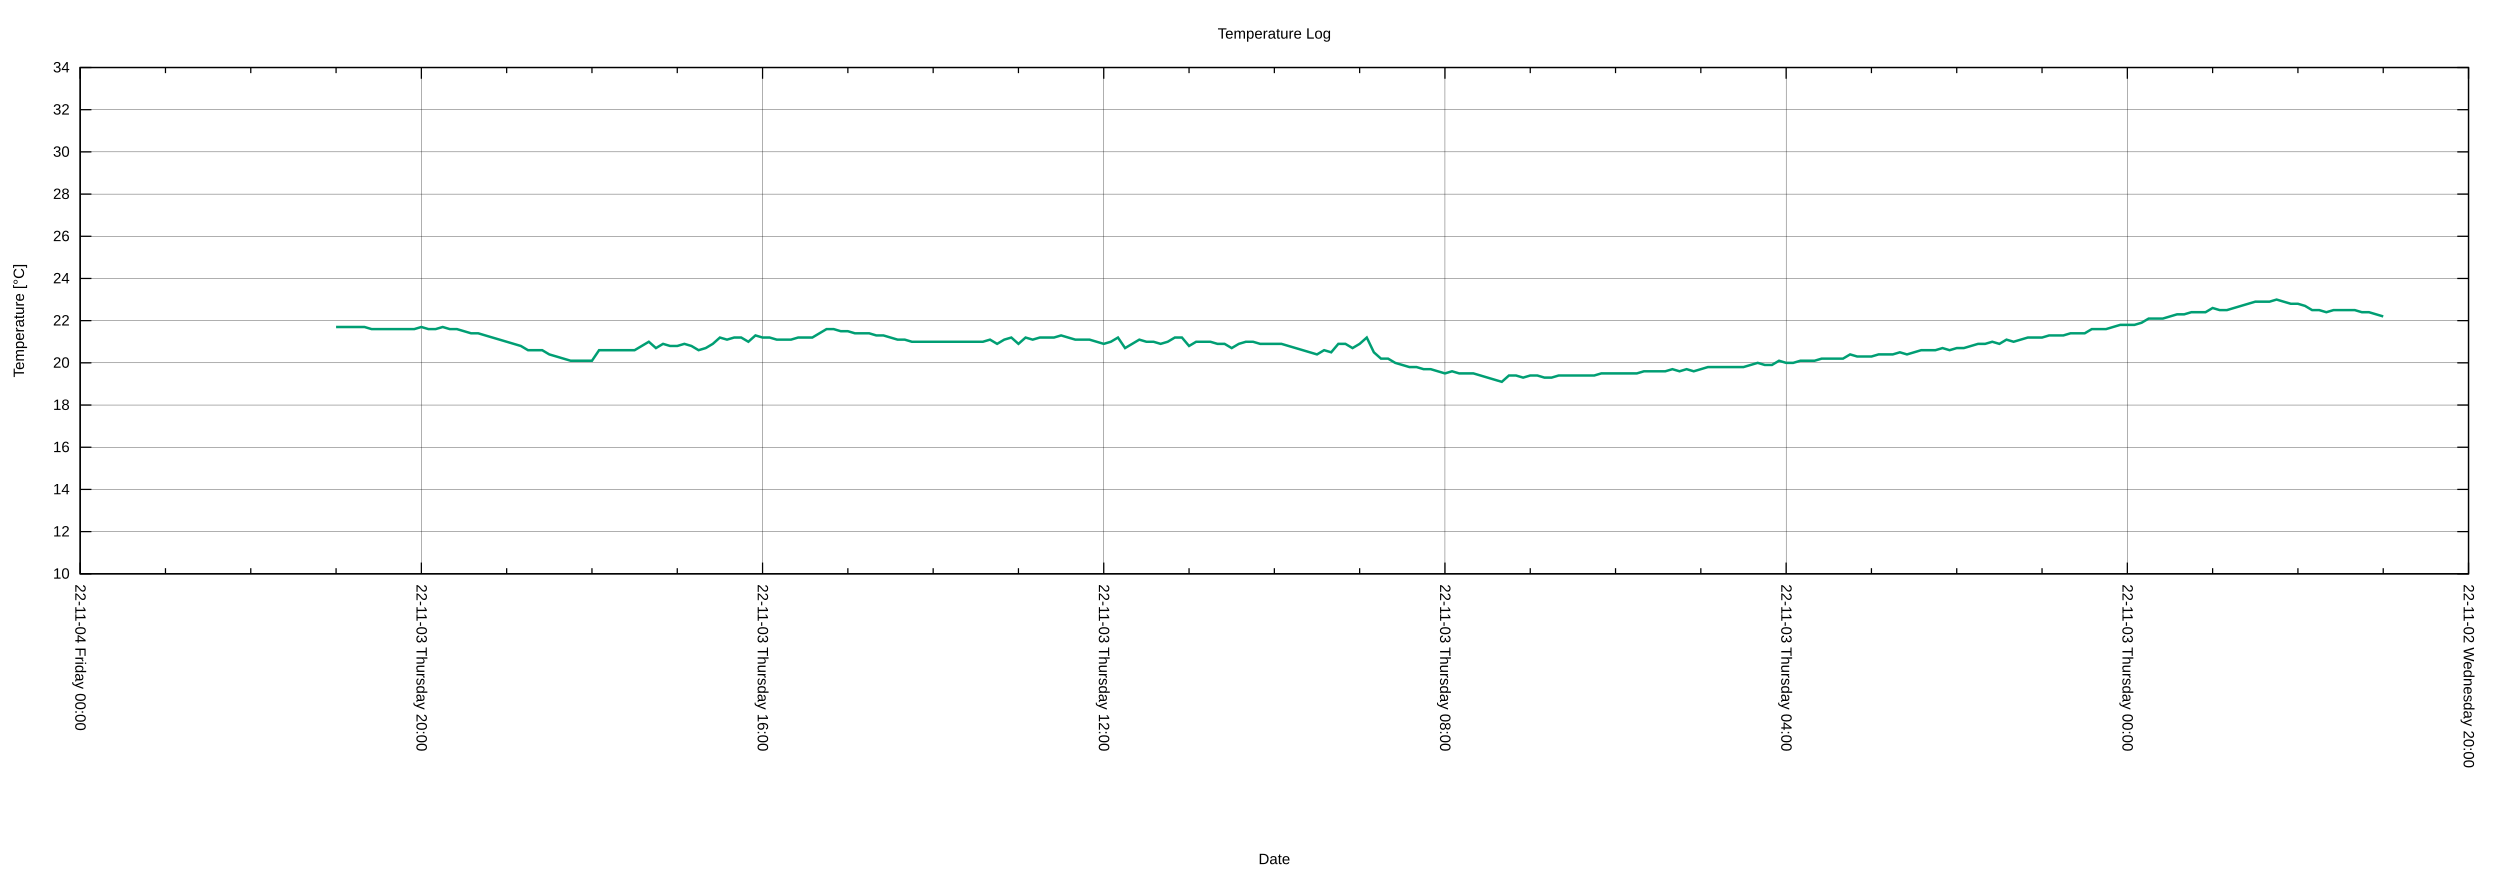
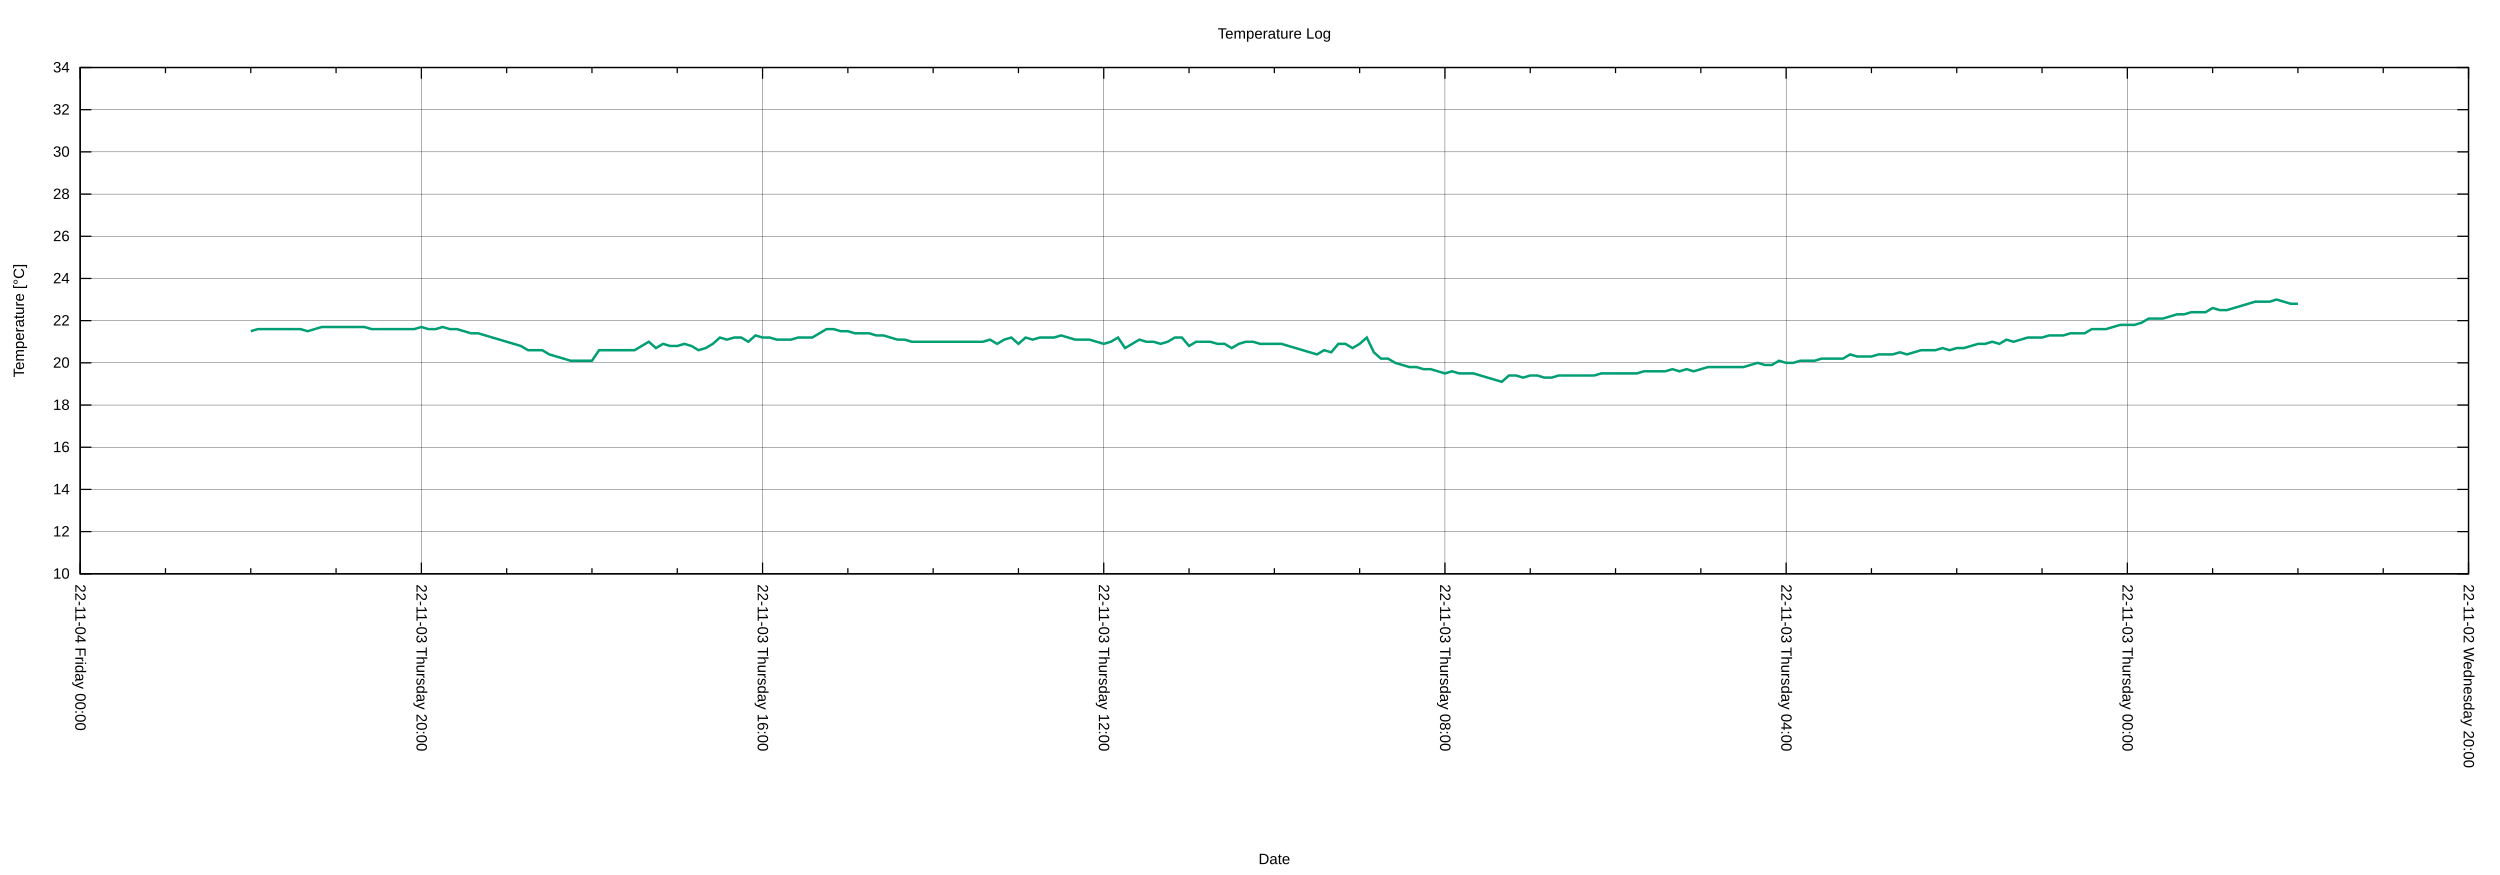
<svg xmlns="http://www.w3.org/2000/svg" xmlns:xlink="http://www.w3.org/1999/xlink" width="2000" height="700" viewBox="0 0 2000 700">
  <g id="gnuplot_canvas">
    <rect x="0" y="0" width="2000" height="700" fill="none" />
    <defs>
      <circle id="gpDot" r="0.5" stroke-width="0.5" stroke="currentColor" />
      <path id="gpPt0" stroke-width="0.222" stroke="currentColor" d="M-1,0 h2 M0,-1 v2" />
      <path id="gpPt1" stroke-width="0.222" stroke="currentColor" d="M-1,-1 L1,1 M1,-1 L-1,1" />
      <path id="gpPt2" stroke-width="0.222" stroke="currentColor" d="M-1,0 L1,0 M0,-1 L0,1 M-1,-1 L1,1 M-1,1 L1,-1" />
      <rect id="gpPt3" stroke-width="0.222" stroke="currentColor" x="-1" y="-1" width="2" height="2" />
      <rect id="gpPt4" stroke-width="0.222" stroke="currentColor" fill="currentColor" x="-1" y="-1" width="2" height="2" />
      <circle id="gpPt5" stroke-width="0.222" stroke="currentColor" cx="0" cy="0" r="1" />
      <use xlink:href="#gpPt5" id="gpPt6" fill="currentColor" stroke="none" />
      <path id="gpPt7" stroke-width="0.222" stroke="currentColor" d="M0,-1.33 L-1.33,0.67 L1.33,0.67 z" />
      <use xlink:href="#gpPt7" id="gpPt8" fill="currentColor" stroke="none" />
      <use xlink:href="#gpPt7" id="gpPt9" stroke="currentColor" transform="rotate(180)" />
      <use xlink:href="#gpPt9" id="gpPt10" fill="currentColor" stroke="none" />
      <use xlink:href="#gpPt3" id="gpPt11" stroke="currentColor" transform="rotate(45)" />
      <use xlink:href="#gpPt11" id="gpPt12" fill="currentColor" stroke="none" />
      <path id="gpPt13" stroke-width="0.222" stroke="currentColor" d="M0,1.330 L1.265,0.411 L0.782,-1.067 L-0.782,-1.076 L-1.265,0.411 z" />
      <use xlink:href="#gpPt13" id="gpPt14" fill="currentColor" stroke="none" />
      <filter id="textbox" filterUnits="objectBoundingBox" x="0" y="0" height="1" width="1">
        <feFlood flood-color="white" flood-opacity="1" result="bgnd" />
        <feComposite in="SourceGraphic" in2="bgnd" operator="atop" />
      </filter>
      <filter id="greybox" filterUnits="objectBoundingBox" x="0" y="0" height="1" width="1">
        <feFlood flood-color="lightgrey" flood-opacity="1" result="grey" />
        <feComposite in="SourceGraphic" in2="grey" operator="atop" />
      </filter>
    </defs>
    <g fill="none" color="white" stroke="currentColor" stroke-width="1.00" stroke-linecap="butt" stroke-linejoin="miter">
</g>
    <g fill="none" color="black" stroke="currentColor" stroke-width="1.00" stroke-linecap="butt" stroke-linejoin="miter">
</g>
    <g fill="none" color="black" stroke="black" stroke-width="0.25" stroke-linecap="butt" stroke-linejoin="miter">
</g>
    <g fill="none" color="black" stroke="currentColor" stroke-width="0.25" stroke-linecap="butt" stroke-linejoin="miter">
      <path stroke="black" class="gridline" d="M64.14,459.04 L1974.82,459.04  " />
    </g>
    <g fill="none" color="black" stroke="black" stroke-width="1.00" stroke-linecap="butt" stroke-linejoin="miter">
</g>
    <g fill="none" color="black" stroke="currentColor" stroke-width="1.00" stroke-linecap="butt" stroke-linejoin="miter">
      <path stroke="black" d="M64.14,459.04 L73.14,459.04 M1974.82,459.04 L1965.82,459.04  " />
      <g transform="translate(55.75,462.94)" stroke="none" fill="black" font-family="Arial" font-size="12.00" text-anchor="end">
        <text>
          <tspan font-family="Arial"> 10</tspan>
        </text>
      </g>
    </g>
    <g fill="none" color="black" stroke="currentColor" stroke-width="1.00" stroke-linecap="butt" stroke-linejoin="miter">
</g>
    <g fill="none" color="black" stroke="black" stroke-width="0.25" stroke-linecap="butt" stroke-linejoin="miter">
</g>
    <g fill="none" color="black" stroke="currentColor" stroke-width="0.25" stroke-linecap="butt" stroke-linejoin="miter">
      <path stroke="black" class="gridline" d="M64.14,425.29 L1974.82,425.29  " />
    </g>
    <g fill="none" color="black" stroke="black" stroke-width="1.00" stroke-linecap="butt" stroke-linejoin="miter">
</g>
    <g fill="none" color="black" stroke="currentColor" stroke-width="1.00" stroke-linecap="butt" stroke-linejoin="miter">
      <path stroke="black" d="M64.14,425.29 L73.14,425.29 M1974.82,425.29 L1965.82,425.29  " />
      <g transform="translate(55.75,429.19)" stroke="none" fill="black" font-family="Arial" font-size="12.00" text-anchor="end">
        <text>
          <tspan font-family="Arial"> 12</tspan>
        </text>
      </g>
    </g>
    <g fill="none" color="black" stroke="currentColor" stroke-width="1.00" stroke-linecap="butt" stroke-linejoin="miter">
</g>
    <g fill="none" color="black" stroke="black" stroke-width="0.25" stroke-linecap="butt" stroke-linejoin="miter">
</g>
    <g fill="none" color="black" stroke="currentColor" stroke-width="0.25" stroke-linecap="butt" stroke-linejoin="miter">
      <path stroke="black" class="gridline" d="M64.14,391.53 L1974.82,391.53  " />
    </g>
    <g fill="none" color="black" stroke="black" stroke-width="1.00" stroke-linecap="butt" stroke-linejoin="miter">
</g>
    <g fill="none" color="black" stroke="currentColor" stroke-width="1.00" stroke-linecap="butt" stroke-linejoin="miter">
      <path stroke="black" d="M64.14,391.53 L73.14,391.53 M1974.82,391.53 L1965.82,391.53  " />
      <g transform="translate(55.75,395.43)" stroke="none" fill="black" font-family="Arial" font-size="12.00" text-anchor="end">
        <text>
          <tspan font-family="Arial"> 14</tspan>
        </text>
      </g>
    </g>
    <g fill="none" color="black" stroke="currentColor" stroke-width="1.00" stroke-linecap="butt" stroke-linejoin="miter">
</g>
    <g fill="none" color="black" stroke="black" stroke-width="0.25" stroke-linecap="butt" stroke-linejoin="miter">
</g>
    <g fill="none" color="black" stroke="currentColor" stroke-width="0.25" stroke-linecap="butt" stroke-linejoin="miter">
      <path stroke="black" class="gridline" d="M64.14,357.78 L1974.82,357.78  " />
    </g>
    <g fill="none" color="black" stroke="black" stroke-width="1.00" stroke-linecap="butt" stroke-linejoin="miter">
</g>
    <g fill="none" color="black" stroke="currentColor" stroke-width="1.00" stroke-linecap="butt" stroke-linejoin="miter">
      <path stroke="black" d="M64.14,357.78 L73.14,357.78 M1974.82,357.78 L1965.82,357.78  " />
      <g transform="translate(55.75,361.68)" stroke="none" fill="black" font-family="Arial" font-size="12.00" text-anchor="end">
        <text>
          <tspan font-family="Arial"> 16</tspan>
        </text>
      </g>
    </g>
    <g fill="none" color="black" stroke="currentColor" stroke-width="1.00" stroke-linecap="butt" stroke-linejoin="miter">
</g>
    <g fill="none" color="black" stroke="black" stroke-width="0.25" stroke-linecap="butt" stroke-linejoin="miter">
</g>
    <g fill="none" color="black" stroke="currentColor" stroke-width="0.25" stroke-linecap="butt" stroke-linejoin="miter">
      <path stroke="black" class="gridline" d="M64.14,324.03 L1974.82,324.03  " />
    </g>
    <g fill="none" color="black" stroke="black" stroke-width="1.00" stroke-linecap="butt" stroke-linejoin="miter">
</g>
    <g fill="none" color="black" stroke="currentColor" stroke-width="1.00" stroke-linecap="butt" stroke-linejoin="miter">
      <path stroke="black" d="M64.14,324.03 L73.14,324.03 M1974.82,324.03 L1965.82,324.03  " />
      <g transform="translate(55.75,327.93)" stroke="none" fill="black" font-family="Arial" font-size="12.00" text-anchor="end">
        <text>
          <tspan font-family="Arial"> 18</tspan>
        </text>
      </g>
    </g>
    <g fill="none" color="black" stroke="currentColor" stroke-width="1.00" stroke-linecap="butt" stroke-linejoin="miter">
</g>
    <g fill="none" color="black" stroke="black" stroke-width="0.25" stroke-linecap="butt" stroke-linejoin="miter">
</g>
    <g fill="none" color="black" stroke="currentColor" stroke-width="0.25" stroke-linecap="butt" stroke-linejoin="miter">
      <path stroke="black" class="gridline" d="M64.14,290.28 L1974.82,290.28  " />
    </g>
    <g fill="none" color="black" stroke="black" stroke-width="1.00" stroke-linecap="butt" stroke-linejoin="miter">
</g>
    <g fill="none" color="black" stroke="currentColor" stroke-width="1.00" stroke-linecap="butt" stroke-linejoin="miter">
      <path stroke="black" d="M64.14,290.28 L73.14,290.28 M1974.82,290.28 L1965.82,290.28  " />
      <g transform="translate(55.75,294.18)" stroke="none" fill="black" font-family="Arial" font-size="12.00" text-anchor="end">
        <text>
          <tspan font-family="Arial"> 20</tspan>
        </text>
      </g>
    </g>
    <g fill="none" color="black" stroke="currentColor" stroke-width="1.00" stroke-linecap="butt" stroke-linejoin="miter">
</g>
    <g fill="none" color="black" stroke="black" stroke-width="0.25" stroke-linecap="butt" stroke-linejoin="miter">
</g>
    <g fill="none" color="black" stroke="currentColor" stroke-width="0.25" stroke-linecap="butt" stroke-linejoin="miter">
      <path stroke="black" class="gridline" d="M64.14,256.52 L1974.82,256.52  " />
    </g>
    <g fill="none" color="black" stroke="black" stroke-width="1.00" stroke-linecap="butt" stroke-linejoin="miter">
</g>
    <g fill="none" color="black" stroke="currentColor" stroke-width="1.00" stroke-linecap="butt" stroke-linejoin="miter">
      <path stroke="black" d="M64.14,256.52 L73.14,256.52 M1974.82,256.52 L1965.82,256.52  " />
      <g transform="translate(55.75,260.42)" stroke="none" fill="black" font-family="Arial" font-size="12.00" text-anchor="end">
        <text>
          <tspan font-family="Arial"> 22</tspan>
        </text>
      </g>
    </g>
    <g fill="none" color="black" stroke="currentColor" stroke-width="1.00" stroke-linecap="butt" stroke-linejoin="miter">
</g>
    <g fill="none" color="black" stroke="black" stroke-width="0.25" stroke-linecap="butt" stroke-linejoin="miter">
</g>
    <g fill="none" color="black" stroke="currentColor" stroke-width="0.25" stroke-linecap="butt" stroke-linejoin="miter">
      <path stroke="black" class="gridline" d="M64.14,222.77 L1974.82,222.77  " />
    </g>
    <g fill="none" color="black" stroke="black" stroke-width="1.00" stroke-linecap="butt" stroke-linejoin="miter">
</g>
    <g fill="none" color="black" stroke="currentColor" stroke-width="1.00" stroke-linecap="butt" stroke-linejoin="miter">
      <path stroke="black" d="M64.14,222.77 L73.14,222.77 M1974.82,222.77 L1965.82,222.77  " />
      <g transform="translate(55.75,226.67)" stroke="none" fill="black" font-family="Arial" font-size="12.00" text-anchor="end">
        <text>
          <tspan font-family="Arial"> 24</tspan>
        </text>
      </g>
    </g>
    <g fill="none" color="black" stroke="currentColor" stroke-width="1.00" stroke-linecap="butt" stroke-linejoin="miter">
</g>
    <g fill="none" color="black" stroke="black" stroke-width="0.25" stroke-linecap="butt" stroke-linejoin="miter">
</g>
    <g fill="none" color="black" stroke="currentColor" stroke-width="0.25" stroke-linecap="butt" stroke-linejoin="miter">
      <path stroke="black" class="gridline" d="M64.14,189.02 L1974.82,189.02  " />
    </g>
    <g fill="none" color="black" stroke="black" stroke-width="1.00" stroke-linecap="butt" stroke-linejoin="miter">
</g>
    <g fill="none" color="black" stroke="currentColor" stroke-width="1.00" stroke-linecap="butt" stroke-linejoin="miter">
      <path stroke="black" d="M64.14,189.02 L73.14,189.02 M1974.82,189.02 L1965.82,189.02  " />
      <g transform="translate(55.75,192.92)" stroke="none" fill="black" font-family="Arial" font-size="12.00" text-anchor="end">
        <text>
          <tspan font-family="Arial"> 26</tspan>
        </text>
      </g>
    </g>
    <g fill="none" color="black" stroke="currentColor" stroke-width="1.00" stroke-linecap="butt" stroke-linejoin="miter">
</g>
    <g fill="none" color="black" stroke="black" stroke-width="0.25" stroke-linecap="butt" stroke-linejoin="miter">
</g>
    <g fill="none" color="black" stroke="currentColor" stroke-width="0.25" stroke-linecap="butt" stroke-linejoin="miter">
      <path stroke="black" class="gridline" d="M64.14,155.27 L1974.82,155.27  " />
    </g>
    <g fill="none" color="black" stroke="black" stroke-width="1.00" stroke-linecap="butt" stroke-linejoin="miter">
</g>
    <g fill="none" color="black" stroke="currentColor" stroke-width="1.00" stroke-linecap="butt" stroke-linejoin="miter">
      <path stroke="black" d="M64.14,155.27 L73.14,155.27 M1974.82,155.27 L1965.82,155.27  " />
      <g transform="translate(55.75,159.17)" stroke="none" fill="black" font-family="Arial" font-size="12.00" text-anchor="end">
        <text>
          <tspan font-family="Arial"> 28</tspan>
        </text>
      </g>
    </g>
    <g fill="none" color="black" stroke="currentColor" stroke-width="1.00" stroke-linecap="butt" stroke-linejoin="miter">
</g>
    <g fill="none" color="black" stroke="black" stroke-width="0.25" stroke-linecap="butt" stroke-linejoin="miter">
</g>
    <g fill="none" color="black" stroke="currentColor" stroke-width="0.25" stroke-linecap="butt" stroke-linejoin="miter">
      <path stroke="black" class="gridline" d="M64.14,121.51 L1974.82,121.51  " />
    </g>
    <g fill="none" color="black" stroke="black" stroke-width="1.00" stroke-linecap="butt" stroke-linejoin="miter">
</g>
    <g fill="none" color="black" stroke="currentColor" stroke-width="1.00" stroke-linecap="butt" stroke-linejoin="miter">
      <path stroke="black" d="M64.14,121.51 L73.14,121.51 M1974.82,121.51 L1965.82,121.51  " />
      <g transform="translate(55.75,125.41)" stroke="none" fill="black" font-family="Arial" font-size="12.00" text-anchor="end">
        <text>
          <tspan font-family="Arial"> 30</tspan>
        </text>
      </g>
    </g>
    <g fill="none" color="black" stroke="currentColor" stroke-width="1.00" stroke-linecap="butt" stroke-linejoin="miter">
</g>
    <g fill="none" color="black" stroke="black" stroke-width="0.25" stroke-linecap="butt" stroke-linejoin="miter">
</g>
    <g fill="none" color="black" stroke="currentColor" stroke-width="0.25" stroke-linecap="butt" stroke-linejoin="miter">
      <path stroke="black" class="gridline" d="M64.14,87.76 L1974.82,87.76  " />
    </g>
    <g fill="none" color="black" stroke="black" stroke-width="1.00" stroke-linecap="butt" stroke-linejoin="miter">
</g>
    <g fill="none" color="black" stroke="currentColor" stroke-width="1.00" stroke-linecap="butt" stroke-linejoin="miter">
      <path stroke="black" d="M64.14,87.76 L73.14,87.76 M1974.82,87.76 L1965.82,87.76  " />
      <g transform="translate(55.75,91.66)" stroke="none" fill="black" font-family="Arial" font-size="12.00" text-anchor="end">
        <text>
          <tspan font-family="Arial"> 32</tspan>
        </text>
      </g>
    </g>
    <g fill="none" color="black" stroke="currentColor" stroke-width="1.00" stroke-linecap="butt" stroke-linejoin="miter">
</g>
    <g fill="none" color="black" stroke="black" stroke-width="0.25" stroke-linecap="butt" stroke-linejoin="miter">
</g>
    <g fill="none" color="black" stroke="currentColor" stroke-width="0.25" stroke-linecap="butt" stroke-linejoin="miter">
      <path stroke="black" class="gridline" d="M64.14,54.01 L1974.82,54.01  " />
    </g>
    <g fill="none" color="black" stroke="black" stroke-width="1.00" stroke-linecap="butt" stroke-linejoin="miter">
</g>
    <g fill="none" color="black" stroke="currentColor" stroke-width="1.00" stroke-linecap="butt" stroke-linejoin="miter">
      <path stroke="black" d="M64.14,54.01 L73.14,54.01 M1974.82,54.01 L1965.82,54.01  " />
      <g transform="translate(55.75,57.91)" stroke="none" fill="black" font-family="Arial" font-size="12.00" text-anchor="end">
        <text>
          <tspan font-family="Arial"> 34</tspan>
        </text>
      </g>
    </g>
    <g fill="none" color="black" stroke="currentColor" stroke-width="1.00" stroke-linecap="butt" stroke-linejoin="miter">
</g>
    <g fill="none" color="black" stroke="black" stroke-width="0.25" stroke-linecap="butt" stroke-linejoin="miter">
</g>
    <g fill="none" color="black" stroke="currentColor" stroke-width="0.25" stroke-linecap="butt" stroke-linejoin="miter">
      <path stroke="black" class="gridline" d="M1974.82,459.04 L1974.82,54.01  " />
    </g>
    <g fill="none" color="black" stroke="black" stroke-width="1.00" stroke-linecap="butt" stroke-linejoin="miter">
</g>
    <g fill="none" color="black" stroke="currentColor" stroke-width="1.00" stroke-linecap="butt" stroke-linejoin="miter">
      <path stroke="black" d="M1974.82,459.04 L1974.82,450.04 M1974.82,54.01 L1974.82,63.01  " />
      <g transform="translate(1970.92,467.43) rotate(90)" stroke="none" fill="black" font-family="Arial" font-size="12.00" text-anchor="start">
        <text>
          <tspan font-family="Arial">22-11-02 Wednesday 20:00</tspan>
        </text>
      </g>
    </g>
    <g fill="none" color="black" stroke="currentColor" stroke-width="1.00" stroke-linecap="butt" stroke-linejoin="miter">
      <path stroke="black" d="M1906.58,459.04 L1906.58,454.54 M1906.58,54.01 L1906.58,58.51 M1838.34,459.04 L1838.34,454.54 M1838.34,54.01 L1838.34,58.51   M1770.10,459.04 L1770.10,454.54 M1770.10,54.01 L1770.10,58.51  " />
    </g>
    <g fill="none" color="black" stroke="black" stroke-width="0.25" stroke-linecap="butt" stroke-linejoin="miter">
</g>
    <g fill="none" color="black" stroke="currentColor" stroke-width="0.25" stroke-linecap="butt" stroke-linejoin="miter">
      <path stroke="black" class="gridline" d="M1701.87,459.04 L1701.87,54.01  " />
    </g>
    <g fill="none" color="black" stroke="black" stroke-width="1.00" stroke-linecap="butt" stroke-linejoin="miter">
</g>
    <g fill="none" color="black" stroke="currentColor" stroke-width="1.00" stroke-linecap="butt" stroke-linejoin="miter">
      <path stroke="black" d="M1701.87,459.04 L1701.87,450.04 M1701.87,54.01 L1701.87,63.01  " />
      <g transform="translate(1697.97,467.43) rotate(90)" stroke="none" fill="black" font-family="Arial" font-size="12.00" text-anchor="start">
        <text>
          <tspan font-family="Arial">22-11-03 Thursday 00:00</tspan>
        </text>
      </g>
    </g>
    <g fill="none" color="black" stroke="currentColor" stroke-width="1.00" stroke-linecap="butt" stroke-linejoin="miter">
      <path stroke="black" d="M1633.63,459.04 L1633.63,454.54 M1633.63,54.01 L1633.63,58.51 M1565.39,459.04 L1565.39,454.54 M1565.39,54.01 L1565.39,58.51   M1497.15,459.04 L1497.15,454.54 M1497.15,54.01 L1497.15,58.51  " />
    </g>
    <g fill="none" color="black" stroke="black" stroke-width="0.25" stroke-linecap="butt" stroke-linejoin="miter">
</g>
    <g fill="none" color="black" stroke="currentColor" stroke-width="0.25" stroke-linecap="butt" stroke-linejoin="miter">
      <path stroke="black" class="gridline" d="M1428.91,459.04 L1428.91,54.01  " />
    </g>
    <g fill="none" color="black" stroke="black" stroke-width="1.00" stroke-linecap="butt" stroke-linejoin="miter">
</g>
    <g fill="none" color="black" stroke="currentColor" stroke-width="1.00" stroke-linecap="butt" stroke-linejoin="miter">
      <path stroke="black" d="M1428.91,459.04 L1428.91,450.04 M1428.91,54.01 L1428.91,63.01  " />
      <g transform="translate(1425.01,467.43) rotate(90)" stroke="none" fill="black" font-family="Arial" font-size="12.00" text-anchor="start">
        <text>
          <tspan font-family="Arial">22-11-03 Thursday 04:00</tspan>
        </text>
      </g>
    </g>
    <g fill="none" color="black" stroke="currentColor" stroke-width="1.00" stroke-linecap="butt" stroke-linejoin="miter">
      <path stroke="black" d="M1360.67,459.04 L1360.67,454.54 M1360.67,54.01 L1360.67,58.51 M1292.43,459.04 L1292.43,454.54 M1292.43,54.01 L1292.43,58.51   M1224.20,459.04 L1224.20,454.54 M1224.20,54.01 L1224.20,58.51  " />
    </g>
    <g fill="none" color="black" stroke="black" stroke-width="0.25" stroke-linecap="butt" stroke-linejoin="miter">
</g>
    <g fill="none" color="black" stroke="currentColor" stroke-width="0.25" stroke-linecap="butt" stroke-linejoin="miter">
      <path stroke="black" class="gridline" d="M1155.96,459.04 L1155.96,54.01  " />
    </g>
    <g fill="none" color="black" stroke="black" stroke-width="1.00" stroke-linecap="butt" stroke-linejoin="miter">
</g>
    <g fill="none" color="black" stroke="currentColor" stroke-width="1.00" stroke-linecap="butt" stroke-linejoin="miter">
      <path stroke="black" d="M1155.96,459.04 L1155.96,450.04 M1155.96,54.01 L1155.96,63.01  " />
      <g transform="translate(1152.06,467.43) rotate(90)" stroke="none" fill="black" font-family="Arial" font-size="12.00" text-anchor="start">
        <text>
          <tspan font-family="Arial">22-11-03 Thursday 08:00</tspan>
        </text>
      </g>
    </g>
    <g fill="none" color="black" stroke="currentColor" stroke-width="1.00" stroke-linecap="butt" stroke-linejoin="miter">
      <path stroke="black" d="M1087.72,459.04 L1087.72,454.54 M1087.72,54.01 L1087.72,58.51 M1019.48,459.04 L1019.48,454.54 M1019.48,54.01 L1019.48,58.51   M951.24,459.04 L951.24,454.54 M951.24,54.01 L951.24,58.51  " />
    </g>
    <g fill="none" color="black" stroke="black" stroke-width="0.25" stroke-linecap="butt" stroke-linejoin="miter">
</g>
    <g fill="none" color="black" stroke="currentColor" stroke-width="0.25" stroke-linecap="butt" stroke-linejoin="miter">
      <path stroke="black" class="gridline" d="M883.00,459.04 L883.00,54.01  " />
    </g>
    <g fill="none" color="black" stroke="black" stroke-width="1.00" stroke-linecap="butt" stroke-linejoin="miter">
</g>
    <g fill="none" color="black" stroke="currentColor" stroke-width="1.00" stroke-linecap="butt" stroke-linejoin="miter">
      <path stroke="black" d="M883.00,459.04 L883.00,450.04 M883.00,54.01 L883.00,63.01  " />
      <g transform="translate(879.10,467.43) rotate(90)" stroke="none" fill="black" font-family="Arial" font-size="12.00" text-anchor="start">
        <text>
          <tspan font-family="Arial">22-11-03 Thursday 12:00</tspan>
        </text>
      </g>
    </g>
    <g fill="none" color="black" stroke="currentColor" stroke-width="1.00" stroke-linecap="butt" stroke-linejoin="miter">
      <path stroke="black" d="M814.76,459.04 L814.76,454.54 M814.76,54.01 L814.76,58.51 M746.53,459.04 L746.53,454.54 M746.53,54.01 L746.53,58.51   M678.29,459.04 L678.29,454.54 M678.29,54.01 L678.29,58.51  " />
    </g>
    <g fill="none" color="black" stroke="black" stroke-width="0.25" stroke-linecap="butt" stroke-linejoin="miter">
</g>
    <g fill="none" color="black" stroke="currentColor" stroke-width="0.25" stroke-linecap="butt" stroke-linejoin="miter">
      <path stroke="black" class="gridline" d="M610.05,459.04 L610.05,54.01  " />
    </g>
    <g fill="none" color="black" stroke="black" stroke-width="1.00" stroke-linecap="butt" stroke-linejoin="miter">
</g>
    <g fill="none" color="black" stroke="currentColor" stroke-width="1.00" stroke-linecap="butt" stroke-linejoin="miter">
      <path stroke="black" d="M610.05,459.04 L610.05,450.04 M610.05,54.01 L610.05,63.01  " />
      <g transform="translate(606.15,467.43) rotate(90)" stroke="none" fill="black" font-family="Arial" font-size="12.00" text-anchor="start">
        <text>
          <tspan font-family="Arial">22-11-03 Thursday 16:00</tspan>
        </text>
      </g>
    </g>
    <g fill="none" color="black" stroke="currentColor" stroke-width="1.00" stroke-linecap="butt" stroke-linejoin="miter">
      <path stroke="black" d="M541.81,459.04 L541.81,454.54 M541.81,54.01 L541.81,58.51 M473.57,459.04 L473.57,454.54 M473.57,54.01 L473.57,58.51   M405.33,459.04 L405.33,454.54 M405.33,54.01 L405.33,58.51  " />
    </g>
    <g fill="none" color="black" stroke="black" stroke-width="0.25" stroke-linecap="butt" stroke-linejoin="miter">
</g>
    <g fill="none" color="black" stroke="currentColor" stroke-width="0.25" stroke-linecap="butt" stroke-linejoin="miter">
      <path stroke="black" class="gridline" d="M337.09,459.04 L337.09,54.01  " />
    </g>
    <g fill="none" color="black" stroke="black" stroke-width="1.00" stroke-linecap="butt" stroke-linejoin="miter">
</g>
    <g fill="none" color="black" stroke="currentColor" stroke-width="1.00" stroke-linecap="butt" stroke-linejoin="miter">
      <path stroke="black" d="M337.09,459.04 L337.09,450.04 M337.09,54.01 L337.09,63.01  " />
      <g transform="translate(333.19,467.43) rotate(90)" stroke="none" fill="black" font-family="Arial" font-size="12.00" text-anchor="start">
        <text>
          <tspan font-family="Arial">22-11-03 Thursday 20:00</tspan>
        </text>
      </g>
    </g>
    <g fill="none" color="black" stroke="currentColor" stroke-width="1.00" stroke-linecap="butt" stroke-linejoin="miter">
      <path stroke="black" d="M268.86,459.04 L268.86,454.54 M268.86,54.01 L268.86,58.51 M200.62,459.04 L200.62,454.54 M200.62,54.01 L200.62,58.51   M132.38,459.04 L132.38,454.54 M132.38,54.01 L132.38,58.51  " />
    </g>
    <g fill="none" color="black" stroke="black" stroke-width="0.25" stroke-linecap="butt" stroke-linejoin="miter">
</g>
    <g fill="none" color="black" stroke="currentColor" stroke-width="0.25" stroke-linecap="butt" stroke-linejoin="miter">
      <path stroke="black" class="gridline" d="M64.14,459.04 L64.14,54.01  " />
    </g>
    <g fill="none" color="black" stroke="black" stroke-width="1.00" stroke-linecap="butt" stroke-linejoin="miter">
</g>
    <g fill="none" color="black" stroke="currentColor" stroke-width="1.00" stroke-linecap="butt" stroke-linejoin="miter">
      <path stroke="black" d="M64.14,459.04 L64.14,450.04 M64.14,54.01 L64.14,63.01  " />
      <g transform="translate(60.24,467.43) rotate(90)" stroke="none" fill="black" font-family="Arial" font-size="12.00" text-anchor="start">
        <text>
          <tspan font-family="Arial">22-11-04 Friday 00:00</tspan>
        </text>
      </g>
    </g>
    <g fill="none" color="black" stroke="currentColor" stroke-width="1.00" stroke-linecap="butt" stroke-linejoin="miter">
</g>
    <g fill="none" color="black" stroke="currentColor" stroke-width="1.00" stroke-linecap="butt" stroke-linejoin="miter">
      <path stroke="black" d="M64.14,54.01 L64.14,459.04 L1974.82,459.04 L1974.82,54.01 L64.14,54.01 Z  " />
    </g>
    <g fill="none" color="black" stroke="currentColor" stroke-width="1.00" stroke-linecap="butt" stroke-linejoin="miter">
      <g transform="translate(19.18,256.53) rotate(270)" stroke="none" fill="black" font-family="Arial" font-size="12.00" text-anchor="middle">
        <text>
          <tspan font-family="Arial">Temperature [°C]</tspan>
        </text>
      </g>
    </g>
    <g fill="none" color="black" stroke="currentColor" stroke-width="1.00" stroke-linecap="butt" stroke-linejoin="miter">
      <g transform="translate(1019.48,691.30)" stroke="none" fill="black" font-family="Arial" font-size="12.00" text-anchor="middle">
        <text>
          <tspan font-family="Arial">Date</tspan>
        </text>
      </g>
    </g>
    <g fill="none" color="black" stroke="currentColor" stroke-width="1.00" stroke-linecap="butt" stroke-linejoin="miter">
</g>
    <g id="gnuplot_plot_1">
      <g fill="none" color="white" stroke="currentColor" stroke-width="2.00" stroke-linecap="butt" stroke-linejoin="miter">
</g>
      <g fill="none" color="black" stroke="currentColor" stroke-width="2.00" stroke-linecap="butt" stroke-linejoin="miter">
-         <path stroke="rgb(  0, 158, 115)" d="M268.86,261.59 L274.54,261.59 L280.23,261.59 L285.92,261.59 L291.60,261.59 L297.29,263.28 L302.98,263.28 L308.66,263.28   L314.35,263.28 L320.03,263.28 L325.72,263.28 L331.41,263.28 L337.09,261.59 L342.78,263.28 L348.47,263.28 L354.15,261.59   L359.84,263.28 L365.53,263.28 L371.21,264.96 L376.90,266.65 L382.59,266.65 L388.27,268.34 L393.96,270.03 L399.65,271.71   L405.33,273.40 L411.02,275.09 L416.71,276.78 L422.39,280.15 L428.08,280.15 L433.77,280.15 L439.45,283.53 L445.14,285.21   L450.83,286.90 L456.51,288.59 L462.20,288.59 L467.88,288.59 L473.57,288.59 L479.26,280.15 L484.94,280.15 L490.63,280.15   L496.32,280.15 L502.00,280.15 L507.69,280.15 L513.38,276.78 L519.06,273.40 L524.75,278.46 L530.44,275.09 L536.12,276.78   L541.81,276.78 L547.50,275.09 L553.18,276.78 L558.87,280.15 L564.56,278.46 L570.24,275.09 L575.93,270.03 L581.62,271.71   L587.30,270.03 L592.99,270.03 L598.68,273.40 L604.36,268.34 L610.05,270.03 L615.74,270.03 L621.42,271.71 L627.11,271.71   L632.79,271.71 L638.48,270.03 L644.17,270.03 L649.85,270.03 L655.54,266.65 L661.23,263.28 L666.91,263.28 L672.60,264.96   L678.29,264.96 L683.97,266.65 L689.66,266.65 L695.35,266.65 L701.03,268.34 L706.72,268.34 L712.41,270.03 L718.09,271.71   L723.78,271.71 L729.47,273.40 L735.15,273.40 L740.84,273.40 L746.53,273.40 L752.21,273.40 L757.90,273.40 L763.59,273.40   L769.27,273.40 L774.96,273.40 L780.65,273.40 L786.33,273.40 L792.02,271.71 L797.70,275.09 L803.39,271.71 L809.08,270.03   L814.76,275.09 L820.45,270.03 L826.14,271.71 L831.82,270.03 L837.51,270.03 L843.20,270.03 L848.88,268.34 L854.57,270.03   L860.26,271.71 L865.94,271.71 L871.63,271.71 L877.32,273.40 L883.00,275.09 L888.69,273.40 L894.38,270.03 L900.06,278.46   L905.75,275.09 L911.44,271.71 L917.12,273.40 L922.81,273.40 L928.50,275.09 L934.18,273.40 L939.87,270.03 L945.55,270.03   L951.24,276.78 L956.93,273.40 L962.61,273.40 L968.30,273.40 L973.99,275.09 L979.67,275.09 L985.36,278.46 L991.05,275.09   L996.73,273.40 L1002.42,273.40 L1008.11,275.09 L1013.79,275.09 L1019.48,275.09 L1025.17,275.09 L1030.85,276.78 L1036.54,278.46   L1042.23,280.15 L1047.91,281.84 L1053.60,283.53 L1059.29,280.15 L1064.97,281.84 L1070.66,275.09 L1076.35,275.09 L1082.03,278.46   L1087.72,275.09 L1093.41,270.03 L1099.09,281.84 L1104.78,286.90 L1110.46,286.90 L1116.15,290.28 L1121.84,291.97 L1127.52,293.65   L1133.21,293.65 L1138.90,295.34 L1144.58,295.34 L1150.27,297.03 L1155.96,298.72 L1161.64,297.03 L1167.33,298.72 L1173.02,298.72   L1178.70,298.72 L1184.39,300.40 L1190.08,302.09 L1195.76,303.78 L1201.45,305.47 L1207.14,300.40 L1212.82,300.40 L1218.51,302.09   L1224.20,300.40 L1229.88,300.40 L1235.57,302.09 L1241.26,302.09 L1246.94,300.40 L1252.63,300.40 L1258.32,300.40 L1264.00,300.40   L1269.69,300.40 L1275.37,300.40 L1281.06,298.72 L1286.75,298.72 L1292.43,298.72 L1298.12,298.72 L1303.81,298.72 L1309.49,298.72   L1315.18,297.03 L1320.87,297.03 L1326.55,297.03 L1332.24,297.03 L1337.93,295.34 L1343.61,297.03 L1349.30,295.34 L1354.99,297.03   L1360.67,295.34 L1366.36,293.65 L1372.05,293.65 L1377.73,293.65 L1383.42,293.65 L1389.11,293.65 L1394.79,293.65 L1400.48,291.97   L1406.17,290.28 L1411.85,291.97 L1417.54,291.97 L1423.22,288.59 L1428.91,290.28 L1434.60,290.28 L1440.28,288.59 L1445.97,288.59   L1451.66,288.59 L1457.34,286.90 L1463.03,286.90 L1468.72,286.90 L1474.40,286.90 L1480.09,283.53 L1485.78,285.21 L1491.46,285.21   L1497.15,285.21 L1502.84,283.53 L1508.52,283.53 L1514.21,283.53 L1519.90,281.84 L1525.58,283.53 L1531.27,281.84 L1536.96,280.15   L1542.64,280.15 L1548.33,280.15 L1554.02,278.46 L1559.70,280.15 L1565.39,278.46 L1571.08,278.46 L1576.76,276.78 L1582.45,275.09   L1588.13,275.09 L1593.82,273.40 L1599.51,275.09 L1605.19,271.71 L1610.88,273.40 L1616.57,271.71 L1622.25,270.03 L1627.94,270.03   L1633.63,270.03 L1639.31,268.34 L1645.00,268.34 L1650.69,268.34 L1656.37,266.65 L1662.06,266.65 L1667.75,266.65 L1673.43,263.28   L1679.12,263.28 L1684.81,263.28 L1690.49,261.59 L1696.18,259.90 L1701.87,259.90 L1707.55,259.90 L1713.24,258.21 L1718.93,254.84   L1724.61,254.84 L1730.30,254.84 L1735.99,253.15 L1741.67,251.46 L1747.36,251.46 L1753.04,249.77 L1758.73,249.77 L1764.42,249.77   L1770.10,246.40 L1775.79,248.09 L1781.48,248.09 L1787.16,246.40 L1792.85,244.71 L1798.54,243.02 L1804.22,241.34 L1809.91,241.34   L1815.60,241.34 L1821.28,239.65 L1826.97,241.34 L1832.66,243.02 L1838.34,243.02 L1844.03,244.71 L1849.72,248.09 L1855.40,248.09   L1861.09,249.77 L1866.78,248.09 L1872.46,248.09 L1878.15,248.09 L1883.84,248.09 L1889.52,249.77 L1895.21,249.77 L1900.89,251.46   L1906.58,253.15  " />
+         <path stroke="rgb(  0, 158, 115)" d="M200.62,264.96 L206.30,263.28 L211.99,263.28 L217.68,263.28 L223.36,263.28 L229.05,263.28 L234.74,263.28 L240.42,263.28   L246.11,264.96 L251.80,263.28 L257.48,261.59 L263.17,261.59 L268.86,261.59 L274.54,261.59 L280.23,261.59 L285.92,261.59   L291.60,261.59 L297.29,263.28 L302.98,263.28 L308.66,263.28 L314.35,263.28 L320.03,263.28 L325.72,263.28 L331.41,263.28   L337.09,261.59 L342.78,263.28 L348.47,263.28 L354.15,261.59 L359.84,263.28 L365.53,263.28 L371.21,264.96 L376.90,266.65   L382.59,266.65 L388.27,268.34 L393.96,270.03 L399.65,271.71 L405.33,273.40 L411.02,275.09 L416.71,276.78 L422.39,280.15   L428.08,280.15 L433.77,280.15 L439.45,283.53 L445.14,285.21 L450.83,286.90 L456.51,288.59 L462.20,288.59 L467.88,288.59   L473.57,288.59 L479.26,280.15 L484.94,280.15 L490.63,280.15 L496.32,280.15 L502.00,280.15 L507.69,280.15 L513.38,276.78   L519.06,273.40 L524.75,278.46 L530.44,275.09 L536.12,276.78 L541.81,276.78 L547.50,275.09 L553.18,276.78 L558.87,280.15   L564.56,278.46 L570.24,275.09 L575.93,270.03 L581.62,271.71 L587.30,270.03 L592.99,270.03 L598.68,273.40 L604.36,268.34   L610.05,270.03 L615.74,270.03 L621.42,271.71 L627.11,271.71 L632.79,271.71 L638.48,270.03 L644.17,270.03 L649.85,270.03   L655.54,266.65 L661.23,263.28 L666.91,263.28 L672.60,264.96 L678.29,264.96 L683.97,266.65 L689.66,266.65 L695.35,266.65   L701.03,268.34 L706.72,268.34 L712.41,270.03 L718.09,271.71 L723.78,271.71 L729.47,273.40 L735.15,273.40 L740.84,273.40   L746.53,273.40 L752.21,273.40 L757.90,273.40 L763.59,273.40 L769.27,273.40 L774.96,273.40 L780.65,273.40 L786.33,273.40   L792.02,271.71 L797.70,275.09 L803.39,271.71 L809.08,270.03 L814.76,275.09 L820.45,270.03 L826.14,271.71 L831.82,270.03   L837.51,270.03 L843.20,270.03 L848.88,268.34 L854.57,270.03 L860.26,271.71 L865.94,271.71 L871.63,271.71 L877.32,273.40   L883.00,275.09 L888.69,273.40 L894.38,270.03 L900.06,278.46 L905.75,275.09 L911.44,271.71 L917.12,273.40 L922.81,273.40   L928.50,275.09 L934.18,273.40 L939.87,270.03 L945.55,270.03 L951.24,276.78 L956.93,273.40 L962.61,273.40 L968.30,273.40   L973.99,275.09 L979.67,275.09 L985.36,278.46 L991.05,275.09 L996.73,273.40 L1002.42,273.40 L1008.11,275.09 L1013.79,275.09   L1019.48,275.09 L1025.17,275.09 L1030.85,276.78 L1036.54,278.46 L1042.23,280.15 L1047.91,281.84 L1053.60,283.53 L1059.29,280.15   L1064.97,281.84 L1070.66,275.09 L1076.35,275.09 L1082.03,278.46 L1087.72,275.09 L1093.41,270.03 L1099.09,281.84 L1104.78,286.90   L1110.46,286.90 L1116.15,290.28 L1121.84,291.97 L1127.52,293.65 L1133.21,293.65 L1138.90,295.34 L1144.58,295.34 L1150.27,297.03   L1155.96,298.72 L1161.64,297.03 L1167.33,298.72 L1173.02,298.72 L1178.70,298.72 L1184.39,300.40 L1190.08,302.09 L1195.76,303.78   L1201.45,305.47 L1207.14,300.40 L1212.82,300.40 L1218.51,302.09 L1224.20,300.40 L1229.88,300.40 L1235.57,302.09 L1241.26,302.09   L1246.94,300.40 L1252.63,300.40 L1258.32,300.40 L1264.00,300.40 L1269.69,300.40 L1275.37,300.40 L1281.06,298.72 L1286.75,298.72   L1292.43,298.72 L1298.12,298.72 L1303.81,298.72 L1309.49,298.72 L1315.18,297.03 L1320.87,297.03 L1326.55,297.03 L1332.24,297.03   L1337.93,295.34 L1343.61,297.03 L1349.30,295.34 L1354.99,297.03 L1360.67,295.34 L1366.36,293.65 L1372.05,293.65 L1377.73,293.65   L1383.42,293.65 L1389.11,293.65 L1394.79,293.65 L1400.48,291.97 L1406.17,290.28 L1411.85,291.97 L1417.54,291.97 L1423.22,288.59   L1428.91,290.28 L1434.60,290.28 L1440.28,288.59 L1445.97,288.59 L1451.66,288.59 L1457.34,286.90 L1463.03,286.90 L1468.72,286.90   L1474.40,286.90 L1480.09,283.53 L1485.78,285.21 L1491.46,285.21 L1497.15,285.21 L1502.84,283.53 L1508.52,283.53 L1514.21,283.53   L1519.90,281.84 L1525.58,283.53 L1531.27,281.84 L1536.96,280.15 L1542.64,280.15 L1548.33,280.15 L1554.02,278.46 L1559.70,280.15   L1565.39,278.46 L1571.08,278.46 L1576.76,276.78 L1582.45,275.09 L1588.13,275.09 L1593.82,273.40 L1599.51,275.09 L1605.19,271.71   L1610.88,273.40 L1616.57,271.71 L1622.25,270.03 L1627.94,270.03 L1633.63,270.03 L1639.31,268.34 L1645.00,268.34 L1650.69,268.34   L1656.37,266.65 L1662.06,266.65 L1667.75,266.65 L1673.43,263.28 L1679.12,263.28 L1684.81,263.28 L1690.49,261.59 L1696.18,259.90   L1701.87,259.90 L1707.55,259.90 L1713.24,258.21 L1718.93,254.84 L1724.61,254.84 L1730.30,254.84 L1735.99,253.15 L1741.67,251.46   L1747.36,251.46 L1753.04,249.77 L1758.73,249.77 L1764.42,249.77 L1770.10,246.40 L1775.79,248.09 L1781.48,248.09 L1787.16,246.40   L1792.85,244.71 L1798.54,243.02 L1804.22,241.34 L1809.91,241.34 L1815.60,241.34 L1821.28,239.65 L1826.97,241.34 L1832.66,243.02   L1838.34,243.02  " />
      </g>
    </g>
    <g fill="none" color="black" stroke="currentColor" stroke-width="2.00" stroke-linecap="butt" stroke-linejoin="miter">
</g>
    <g fill="none" color="black" stroke="black" stroke-width="1.00" stroke-linecap="butt" stroke-linejoin="miter">
</g>
    <g fill="none" color="black" stroke="currentColor" stroke-width="1.00" stroke-linecap="butt" stroke-linejoin="miter">
      <path stroke="black" d="M64.14,54.01 L64.14,459.04 L1974.82,459.04 L1974.82,54.01 L64.14,54.01 Z  " />
    </g>
    <g fill="none" color="black" stroke="currentColor" stroke-width="1.00" stroke-linecap="butt" stroke-linejoin="miter">
      <g transform="translate(1019.48,30.91)" stroke="none" fill="black" font-family="Arial" font-size="12.00" text-anchor="middle">
        <text>
          <tspan font-family="Arial">Temperature Log</tspan>
        </text>
      </g>
    </g>
    <g fill="none" color="black" stroke="currentColor" stroke-width="1.00" stroke-linecap="butt" stroke-linejoin="miter">
</g>
  </g>
</svg>
